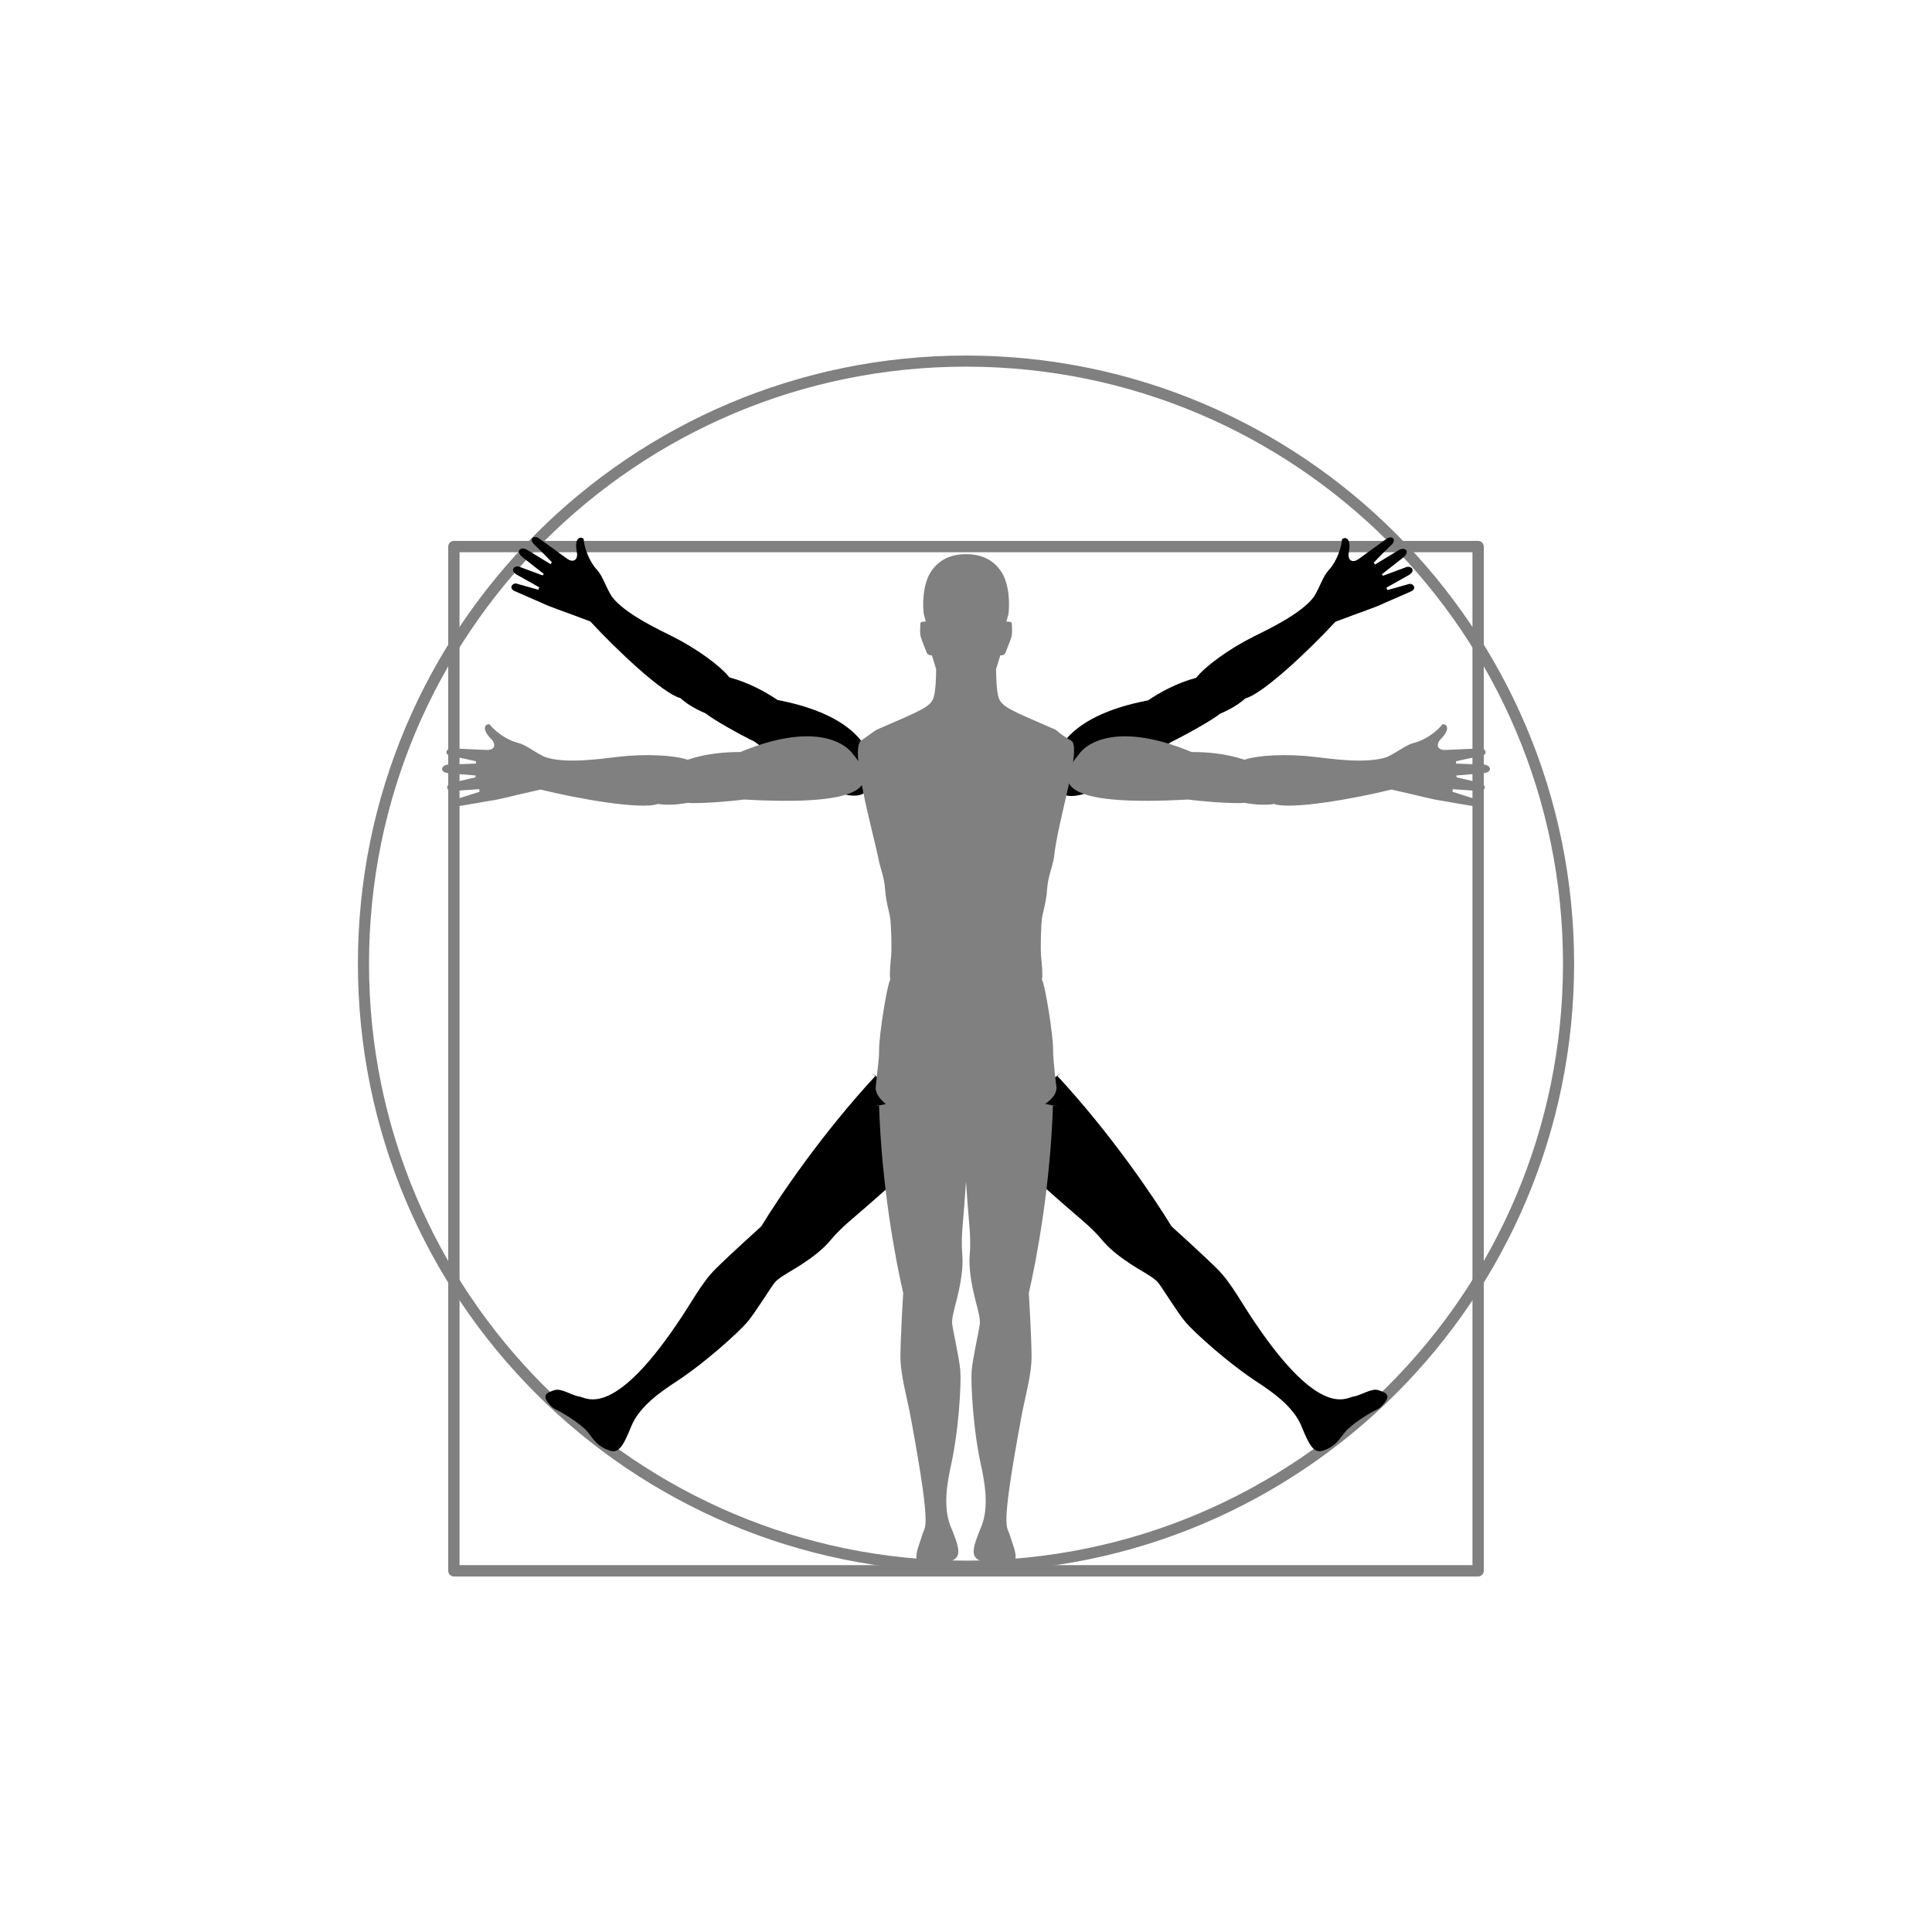
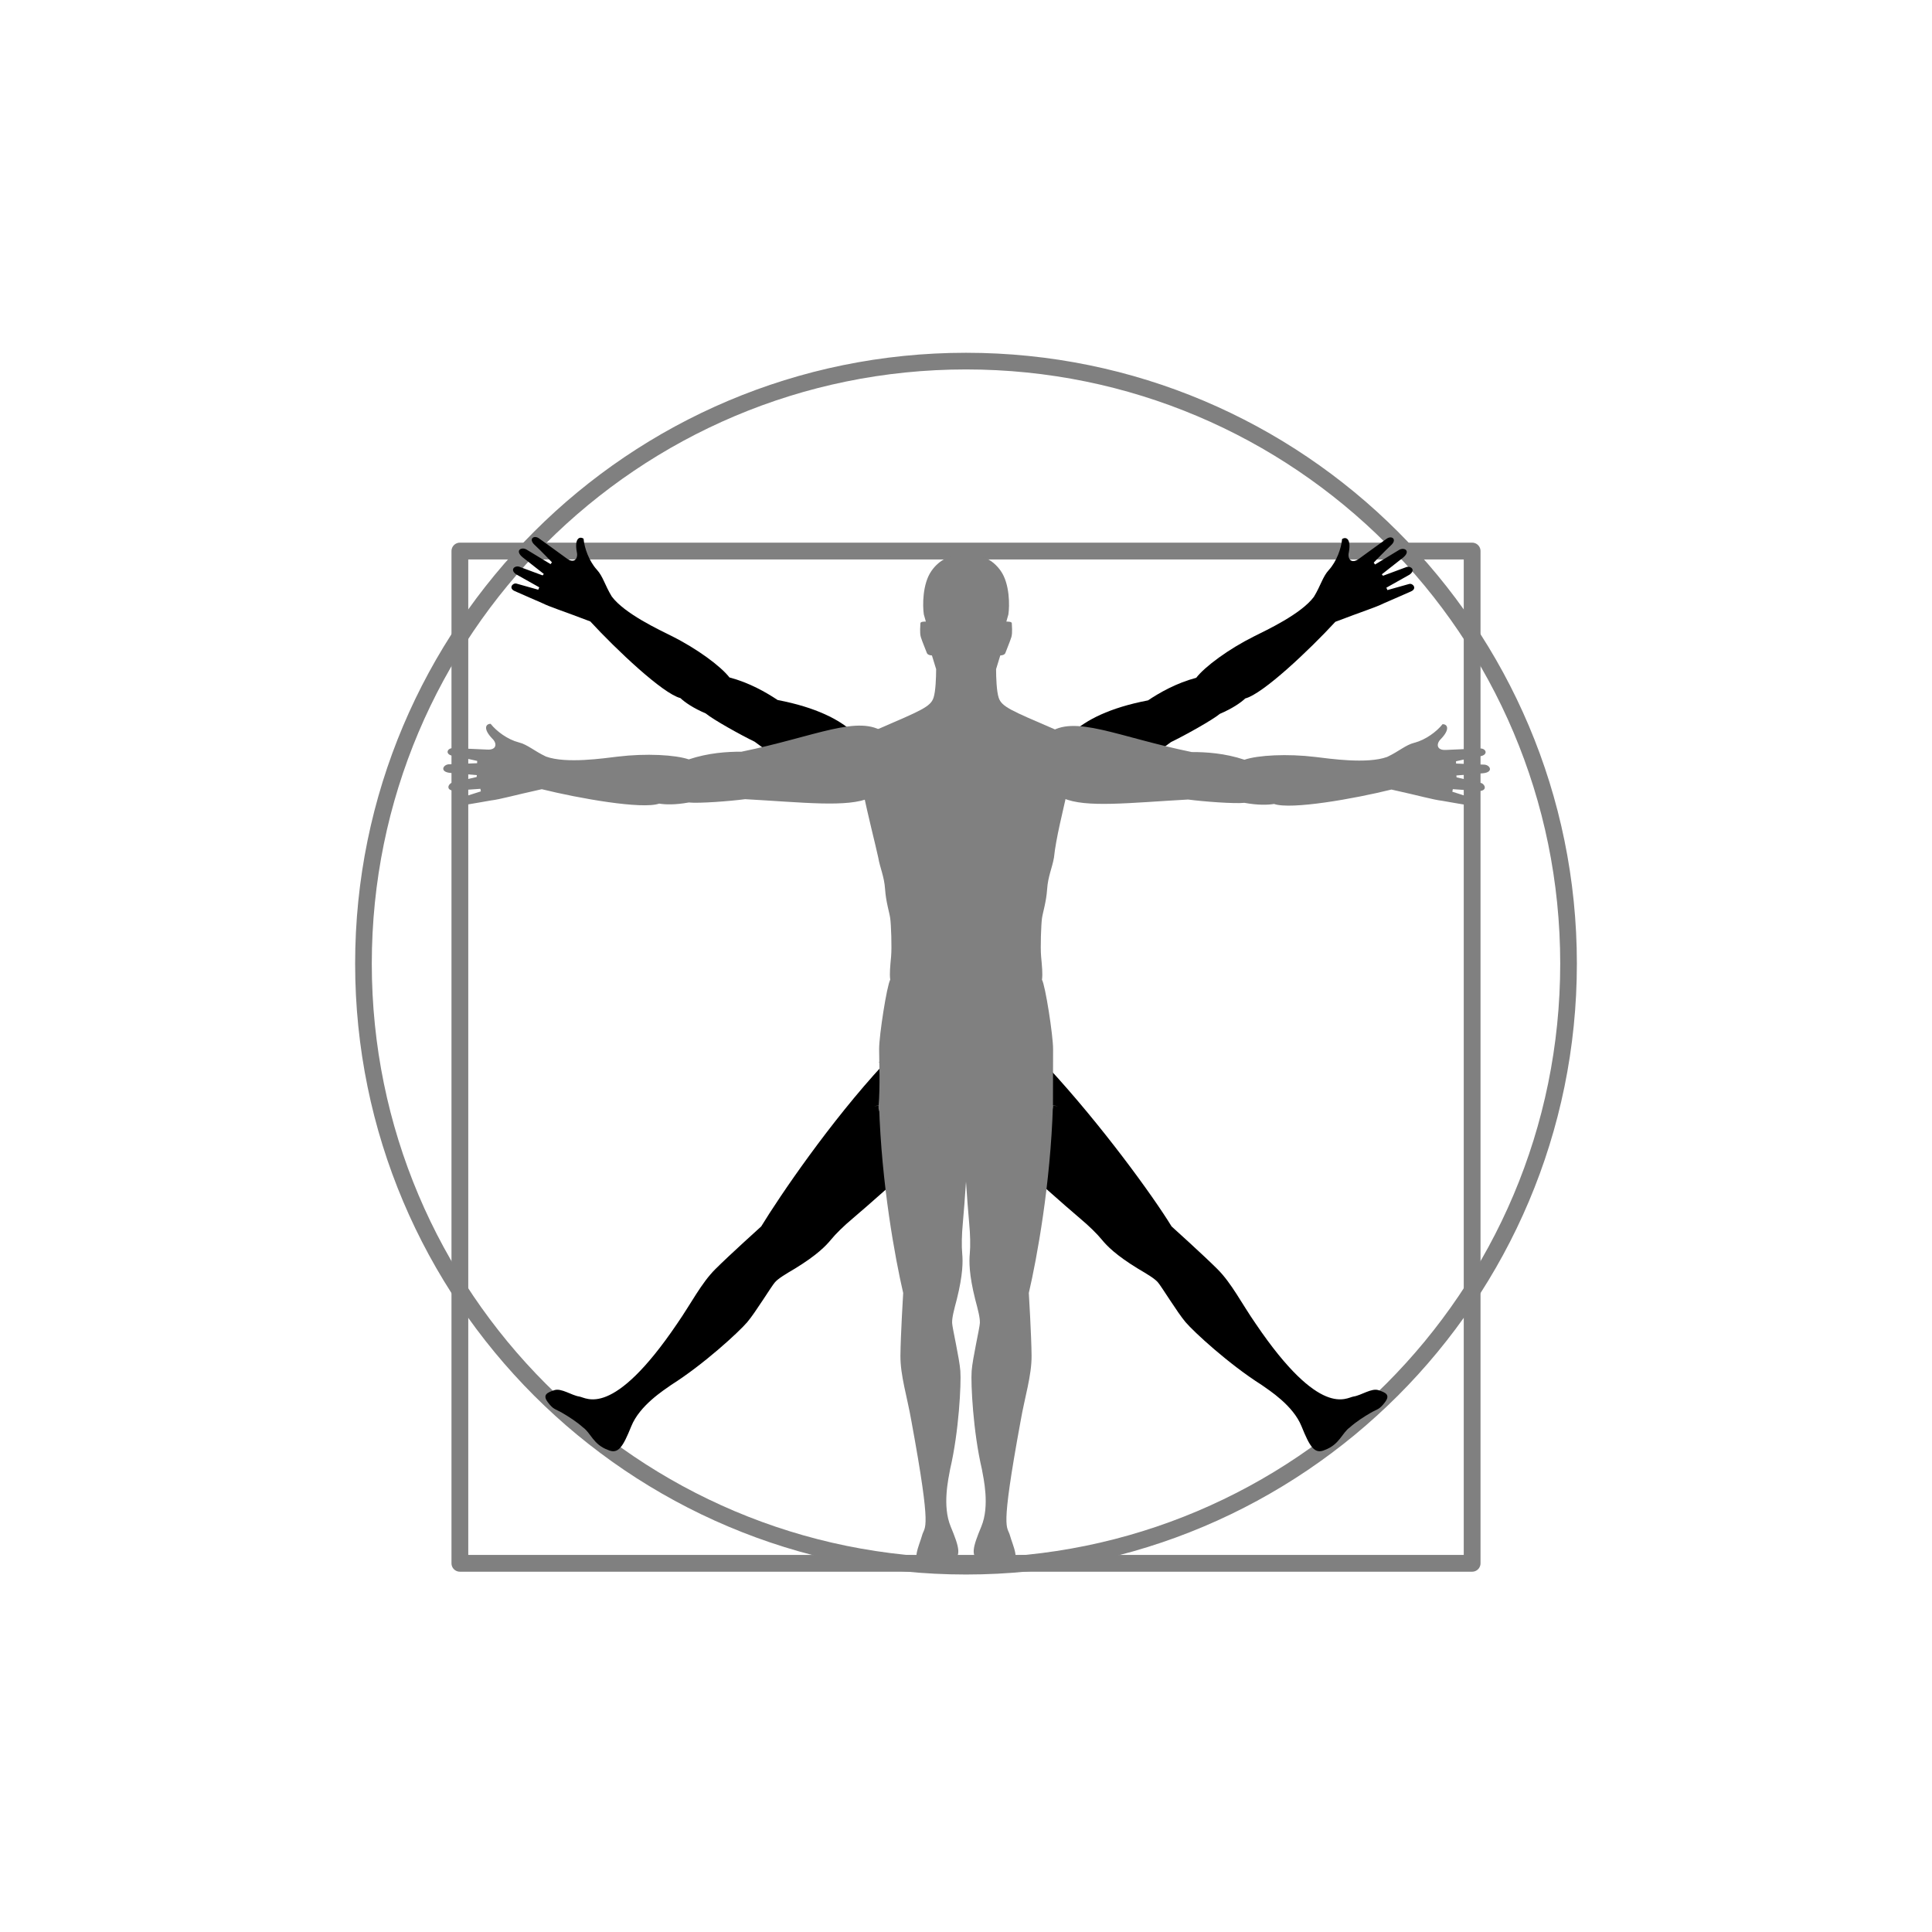
<svg xmlns="http://www.w3.org/2000/svg" width="1024" height="1024" viewBox="0 0 270.933 270.933" version="1.1" id="svg5">
  <defs id="defs2" />
  <g id="layer1">
-     <g id="g1208" transform="translate(0,-0.939384)">
-       <g id="g1191">
-         <circle style="fill:none;stroke:#808080;stroke-width:1.557;stroke-linecap:round;stroke-linejoin:round;stroke-dasharray:none" id="path640" cx="135.467" cy="136.075" r="84.497" />
-         <rect style="fill:none;stroke:#808080;stroke-width:1.587;stroke-linecap:round;stroke-linejoin:round;stroke-dasharray:none" id="rect1353" width="143.631" height="143.631" x="63.651" y="77.588" />
-       </g>
-       <g id="g1183">
-         <path d="m 139.718,161.115 c 2.273,2.513 10.491,9.634 11.739,10.686 1.246,1.045 2.393,2.164 3.077,3.005 0.685,0.839 1.962,2.157 5.026,4.029 1.382,0.818 2.304,1.367 2.794,1.904 0.492,0.541 2.729,4.232 3.904,5.615 1.176,1.379 6.092,5.91 10.669,8.803 1.051,0.749 4.408,2.86 5.594,5.802 1.187,2.944 1.837,3.952 3.275,3.308 2.071,-0.764 2.395,-2.391 3.513,-3.173 0.809,-0.734 1.963,-1.483 2.913,-2.032 0.95,-0.549 1.201,-0.42 1.998,-1.481 0.797,-1.061 0.071,-1.36 -0.907,-1.691 -0.977,-0.331 -2.437,0.741 -3.504,0.891 -1.008,0.145 -4.643,3.191 -13.717,-10.21 -1.981,-2.856 -3.372,-5.668 -5.368,-7.66 -1.997,-1.993 -6.425,-5.982 -6.425,-5.982 -2.627,-4.296 -8.542,-13.029 -16.062,-21.155 3.901,-2.261 -13.113,7.659 -9.287,9.834 -0.314,-0.748 0.426,-0.873 0.767,-0.493 z" id="path182-8-2" style="stroke:#808080;stroke-width:0;stroke-dasharray:none" />
-         <path d="m 131.327,161.115 c -2.273,2.513 -10.491,9.634 -11.739,10.686 -1.246,1.045 -2.393,2.164 -3.077,3.005 -0.685,0.839 -1.962,2.157 -5.026,4.029 -1.382,0.818 -2.304,1.367 -2.794,1.904 -0.492,0.541 -2.729,4.232 -3.904,5.615 -1.176,1.379 -6.092,5.91 -10.669,8.803 -1.051,0.749 -4.408,2.86 -5.594,5.802 -1.187,2.944 -1.837,3.952 -3.275,3.308 -2.071,-0.764 -2.395,-2.391 -3.513,-3.173 -0.809,-0.734 -1.963,-1.483 -2.913,-2.032 -0.95,-0.549 -1.201,-0.42 -1.998,-1.481 -0.797,-1.061 -0.071,-1.36 0.907,-1.691 0.977,-0.331 2.437,0.741 3.504,0.891 1.008,0.145 4.643,3.191 13.717,-10.21 1.981,-2.856 3.372,-5.668 5.368,-7.66 1.997,-1.993 6.425,-5.982 6.425,-5.982 2.627,-4.296 8.542,-13.029 16.062,-21.155 -3.901,-2.261 13.113,7.659 9.287,9.834 0.314,-0.748 -0.426,-0.873 -0.767,-0.493 z" id="path182-8-2-6" style="stroke:#808080;stroke-width:0;stroke-dasharray:none" />
-       </g>
-       <g id="g1187" transform="translate(-0.63769)">
-         <path d="m 135.671,156.599 c -0.141,3.386 0.725,14.225 0.877,15.85 0.155,1.619 0.189,3.221 0.087,4.301 -0.1,1.079 -0.113,2.914 0.758,6.397 0.412,1.552 0.684,2.59 0.657,3.316 -0.028,0.731 -1.022,4.931 -1.154,6.741 -0.128,1.808 0.199,8.485 1.434,13.757 0.224,1.27 1.137,5.13 -0.08,8.06 -1.218,2.931 -1.579,4.255 -0.103,4.804 2.012,0.908 2.037,-0.279 3.944,0.121 1.907,0.4 0.48,-2.523 0.189,-3.647 -0.384,-1.479 -1.451,-0.128 1.476,-16.045 0.59,-3.425 1.57,-6.405 1.544,-9.225 -0.026,-2.821 -0.386,-8.77 -0.386,-8.77 1.139,-4.905 3.046,-15.279 3.382,-26.346 4.366,1.123 -14.719,-3.734 -13.516,0.499 0.3,-0.754 0.915,-0.324 0.892,0.186 z" id="path182-8" style="fill:#808080;stroke:#808080;stroke-width:0;stroke-dasharray:none" />
-         <path d="m 136.538,156.599 c 0.141,3.386 -0.725,14.225 -0.877,15.85 -0.155,1.619 -0.189,3.221 -0.087,4.301 0.1,1.079 0.113,2.914 -0.758,6.397 -0.412,1.552 -0.684,2.59 -0.657,3.316 0.028,0.731 1.022,4.931 1.154,6.741 0.128,1.808 -0.199,8.485 -1.434,13.757 -0.224,1.27 -1.137,5.13 0.08,8.06 1.218,2.931 1.579,4.255 0.103,4.804 -2.012,0.908 -2.037,-0.279 -3.944,0.121 -1.907,0.4 -0.48,-2.523 -0.189,-3.647 0.384,-1.479 1.451,-0.128 -1.476,-16.045 -0.59,-3.425 -1.57,-6.405 -1.544,-9.225 0.026,-2.821 0.386,-8.77 0.386,-8.77 -1.139,-4.905 -3.046,-15.279 -3.382,-26.346 -4.366,1.123 14.719,-3.734 13.516,0.499 -0.3,-0.754 -0.915,-0.324 -0.892,0.186 z" id="path182-8-6" style="fill:#808080;stroke:#808080;stroke-width:0;stroke-dasharray:none" />
-       </g>
-       <path d="m 164.217,105.003 c 1.951,-0.943 5.777,-3.071 6.858,-3.964 1.766,-0.756 2.888,-1.537 3.557,-2.155 2.453,-0.617 8.96,-6.769 12.63,-10.747 3.951,-1.511 5.608,-2.002 6.819,-2.605 0,0 2.902,-1.256 3.792,-1.658 0.891,-0.396 0.27,-1.175 -0.252,-1.045 l -3.059,0.861 -0.145,-0.336 3.255,-1.831 c 0.893,-0.646 0.198,-1.222 -0.385,-1.083 l -3.339,1.24 -0.169,-0.202 2.95,-2.318 c 1.187,-0.964 0.189,-1.523 -0.514,-1.11 l -3.386,2.052 -0.187,-0.262 c 0,0 1.574,-1.65 2.429,-2.439 0.909,-0.837 0.085,-1.437 -0.643,-0.892 -0.562,0.42 -2.733,1.955 -3.83,2.772 -1.095,0.82 -1.657,0.034 -1.445,-0.879 0.347,-1.872 -0.361,-2.254 -0.946,-1.87 -0.113,1.323 -0.78,3.15 -1.851,4.334 -0.879,0.95 -1.136,2.186 -2.107,3.776 -1.811,2.426 -6.662,4.666 -8.388,5.538 -3.566,1.775 -6.888,4.232 -8.11,5.809 -2.79,0.74 -5.116,2.072 -6.761,3.167 -10.837,2.072 -13.053,6.933 -13.047,9.093 -0.739,5.995 3.145,6.49 16.275,-3.247 z" id="path182-8-3" style="stroke:#808080;stroke-width:0;stroke-dasharray:none" />
-       <path d="m 105.824,104.952 c -1.951,-0.943 -5.777,-3.071 -6.858,-3.964 -1.766,-0.756 -2.888,-1.537 -3.557,-2.155 -2.453,-0.617 -8.96,-6.769 -12.63,-10.747 -3.951,-1.511 -5.608,-2.002 -6.819,-2.605 0,0 -2.902,-1.256 -3.792,-1.658 -0.891,-0.396 -0.27,-1.175 0.252,-1.045 l 3.059,0.861 0.145,-0.336 -3.255,-1.831 c -0.893,-0.646 -0.198,-1.222 0.385,-1.083 l 3.339,1.24 0.169,-0.202 -2.95,-2.318 c -1.187,-0.964 -0.189,-1.523 0.514,-1.11 l 3.386,2.052 0.187,-0.262 c 0,0 -1.574,-1.65 -2.429,-2.439 -0.909,-0.837 -0.085,-1.437 0.643,-0.892 0.562,0.42 2.733,1.955 3.83,2.772 1.095,0.82 1.657,0.034 1.445,-0.879 -0.347,-1.872 0.361,-2.254 0.946,-1.87 0.113,1.323 0.78,3.15 1.851,4.334 0.879,0.95 1.136,2.186 2.107,3.776 1.811,2.426 6.662,4.666 8.388,5.538 3.566,1.775 6.888,4.232 8.11,5.809 2.79,0.74 5.116,2.072 6.761,3.167 10.837,2.072 13.053,6.933 13.047,9.093 0.739,5.995 -3.145,6.49 -16.275,-3.247 z" id="path182-8-3-1" style="stroke:#808080;stroke-width:0;stroke-dasharray:none" />
-       <g id="g1179" transform="translate(0.45891,-0.5291667)">
-         <path d="m 166.144,113.589 c 2.148,0.287 6.513,0.615 7.907,0.465 1.89,0.341 3.257,0.306 4.156,0.158 2.387,0.835 11.206,-0.721 16.46,-2.021 4.13,0.913 5.785,1.415 7.127,1.578 0,0 3.114,0.549 4.079,0.703 0.962,0.16 0.872,-0.832 0.365,-1.011 l -3.028,-0.965 0.064,-0.36 3.725,0.263 c 1.101,-0.048 0.838,-0.911 0.274,-1.116 l -3.47,-0.803 -0.03,-0.262 3.739,-0.312 c 1.521,-0.152 0.996,-1.167 0.181,-1.209 l -3.957,-0.15 -0.012,-0.321 c 0,0 2.222,-0.512 3.37,-0.699 1.219,-0.198 0.862,-1.153 -0.046,-1.099 -0.701,0.042 -3.357,0.128 -4.724,0.207 -1.366,0.082 -1.402,-0.884 -0.723,-1.53 1.32,-1.372 0.939,-2.081 0.239,-2.082 -0.823,1.042 -2.384,2.201 -3.931,2.599 -1.257,0.31 -2.151,1.2 -3.837,1.994 -2.847,1.029 -8.13,0.23 -10.051,0.007 -3.954,-0.481 -8.08,-0.258 -9.968,0.387 -2.736,-0.918 -5.412,-1.086 -7.388,-1.077 -10.189,-4.234 -14.714,-1.396 -15.897,0.411 -3.917,4.599 -0.946,7.15 15.375,6.246 z" id="path182-8-3-8" style="fill:#808080;stroke:#808080;stroke-width:0;stroke-dasharray:none" />
-         <path d="m 103.871,113.589 c -2.148,0.287 -6.513,0.615 -7.907,0.465 -1.89,0.341 -3.257,0.306 -4.156,0.158 -2.387,0.835 -11.206,-0.721 -16.46,-2.021 -4.13,0.913 -5.785,1.415 -7.127,1.578 0,0 -3.114,0.549 -4.079,0.703 -0.962,0.16 -0.872,-0.832 -0.365,-1.011 l 3.028,-0.965 -0.064,-0.36 -3.725,0.263 c -1.101,-0.048 -0.838,-0.911 -0.274,-1.116 l 3.47,-0.803 0.03,-0.262 -3.739,-0.312 c -1.521,-0.152 -0.996,-1.167 -0.181,-1.209 l 3.957,-0.15 0.012,-0.321 c 0,0 -2.222,-0.512 -3.37,-0.699 -1.219,-0.198 -0.862,-1.153 0.046,-1.099 0.701,0.042 3.357,0.128 4.724,0.207 1.366,0.082 1.402,-0.884 0.723,-1.53 -1.32,-1.372 -0.939,-2.081 -0.239,-2.082 0.823,1.042 2.384,2.201 3.931,2.599 1.257,0.31 2.151,1.2 3.837,1.994 2.847,1.029 8.13,0.23 10.051,0.007 3.954,-0.481 8.08,-0.258 9.968,0.387 2.736,-0.918 5.412,-1.086 7.388,-1.077 10.189,-4.234 14.714,-1.396 15.897,0.411 3.917,4.599 0.946,7.15 -15.375,6.246 z" id="path182-8-3-8-5" style="fill:#808080;stroke:#808080;stroke-width:0;stroke-dasharray:none" />
-       </g>
-       <path d="m 135.937,156.672 c 5.985,2.116 12.292,-0.667 12.222,-3.233 0,0 -0.48,-3.475 -0.48,-5.392 0,-1.92 -1.081,-8.879 -1.557,-9.716 0.117,-0.839 0,-1.918 -0.121,-3.236 -0.121,-1.319 0.003,-4.544 0.121,-5.384 0.12,-0.837 0.601,-2.278 0.721,-4.073 0.117,-1.8 0.715,-2.998 0.959,-4.435 0.542,-5.388 4.013,-15.515 2.394,-16.422 -1.619,-0.907 -1.796,-1.319 -2.277,-1.559 -6.112,-2.637 -7.447,-3.16 -7.866,-4.433 -0.3,-0.905 -0.363,-2.787 -0.368,-4.01 0.186,-0.62 0.588,-1.923 0.588,-1.923 0,0 0.601,0 0.721,-0.36 0.121,-0.36 0.656,-1.617 0.836,-2.216 0.179,-0.599 0.062,-1.677 0.062,-1.917 0,-0.241 -0.406,-0.254 -0.767,-0.254 l 0.285,-1.005 c 0.182,-1.199 0.208,-4.29 -1.075,-6.11 -1.14,-1.619 -2.756,-2.339 -4.856,-2.339 -2.101,0 -3.712,0.717 -4.85,2.337 -1.284,1.82 -1.259,4.913 -1.077,6.11 l 0.285,1.005 c -0.358,0 -0.766,0.013 -0.766,0.254 0,0.239 -0.119,1.318 0.06,1.917 0.179,0.601 0.717,1.858 0.84,2.216 0.119,0.36 0.717,0.36 0.717,0.36 0,0 0.404,1.303 0.591,1.923 -0.007,1.222 -0.068,3.104 -0.366,4.01 -0.42,1.273 -1.757,1.796 -7.867,4.433 -0.48,0.239 -0.639,0.441 -2.277,1.559 -1.637,1.117 1.534,12.427 2.392,16.422 0.239,1.436 0.84,2.635 0.958,4.435 0.121,1.796 0.601,3.236 0.72,4.073 0.12,0.84 0.244,4.065 0.122,5.384 -0.119,1.317 -0.238,2.397 -0.119,3.236 -0.479,0.837 -1.559,7.796 -1.559,9.716 0,1.917 -0.228,2.394 -0.479,5.392 -0.236,2.82 9.007,7.44 12.218,3.233 0.141,-0.799 0.831,-0.503 0.912,9.6e-4 z" id="path182-2" style="fill:#808080;stroke:#808080;stroke-width:0;stroke-dasharray:none" />
+     <circle style="fill:none;stroke:#808080;stroke-width:2.336;stroke-linecap:round;stroke-linejoin:round;stroke-dasharray:none" id="path640" cx="135.467" cy="135.136" r="84.497" />
+     <rect style="fill:none;stroke:#808080;stroke-width:2.353;stroke-linecap:round;stroke-linejoin:round;stroke-dasharray:none" id="rect1353" width="141.954" height="141.954" x="64.49" y="77.276" />
+     <g id="g1183" transform="translate(0,-0.939384)">
+       <path d="m 139.718,161.115 c 2.273,2.513 10.491,9.634 11.739,10.686 1.246,1.045 2.393,2.164 3.077,3.005 0.685,0.839 1.962,2.157 5.026,4.029 1.382,0.818 2.304,1.367 2.794,1.904 0.492,0.541 2.729,4.232 3.904,5.615 1.176,1.379 6.092,5.91 10.669,8.803 1.051,0.749 4.408,2.86 5.594,5.802 1.187,2.944 1.837,3.952 3.275,3.308 2.071,-0.764 2.395,-2.391 3.513,-3.173 0.809,-0.734 1.963,-1.483 2.913,-2.032 0.95,-0.549 1.201,-0.42 1.998,-1.481 0.797,-1.061 0.071,-1.36 -0.907,-1.691 -0.977,-0.331 -2.437,0.741 -3.504,0.891 -1.008,0.145 -4.643,3.191 -13.717,-10.21 -1.981,-2.856 -3.372,-5.668 -5.368,-7.66 -1.997,-1.993 -6.425,-5.982 -6.425,-5.982 -2.627,-4.296 -9.838,-14.226 -17.359,-22.352 3.901,-2.261 -11.816,8.856 -7.99,11.031 -0.314,-0.748 0.426,-0.873 0.767,-0.493 z" id="path182-8-2" style="stroke:#808080;stroke-width:0;stroke-dasharray:none" />
+       <path d="m 131.327,161.115 c -2.273,2.513 -10.491,9.634 -11.739,10.686 -1.246,1.045 -2.393,2.164 -3.077,3.005 -0.685,0.839 -1.962,2.157 -5.026,4.029 -1.382,0.818 -2.304,1.367 -2.794,1.904 -0.492,0.541 -2.729,4.232 -3.904,5.615 -1.176,1.379 -6.092,5.91 -10.669,8.803 -1.051,0.749 -4.408,2.86 -5.594,5.802 -1.187,2.944 -1.837,3.952 -3.275,3.308 -2.071,-0.764 -2.395,-2.391 -3.513,-3.173 -0.809,-0.734 -1.963,-1.483 -2.913,-2.032 -0.95,-0.549 -1.201,-0.42 -1.998,-1.481 -0.797,-1.061 -0.071,-1.36 0.907,-1.691 0.977,-0.331 2.437,0.741 3.504,0.891 1.008,0.145 4.643,3.191 13.717,-10.21 1.981,-2.856 3.372,-5.668 5.368,-7.66 1.997,-1.993 6.425,-5.982 6.425,-5.982 2.627,-4.296 9.639,-14.625 17.16,-22.751 -3.901,-2.261 12.015,9.255 8.189,11.43 0.314,-0.748 -0.426,-0.873 -0.767,-0.493 z" id="path182-8-2-6" style="stroke:#808080;stroke-width:0;stroke-dasharray:none" />
    </g>
+     <g id="g1187" transform="translate(-0.63769,-0.939384)">
+       <path d="m 135.671,156.599 c -0.141,3.386 0.725,14.225 0.877,15.85 0.155,1.619 0.189,3.221 0.087,4.301 -0.1,1.079 -0.113,2.914 0.758,6.397 0.412,1.552 0.684,2.59 0.657,3.316 -0.028,0.731 -1.022,4.931 -1.154,6.741 -0.128,1.808 0.199,8.485 1.434,13.757 0.224,1.27 1.137,5.13 -0.08,8.06 -1.218,2.931 -1.579,4.255 -0.103,4.804 2.012,0.908 2.037,-0.279 3.944,0.121 1.907,0.4 0.48,-2.523 0.189,-3.647 -0.384,-1.479 -1.451,-0.128 1.476,-16.045 0.59,-3.425 1.57,-6.405 1.544,-9.225 -0.026,-2.821 -0.386,-8.77 -0.386,-8.77 1.139,-4.905 3.046,-15.279 3.382,-26.346 4.366,1.123 -14.719,-3.734 -13.516,0.499 0.3,-0.754 0.915,-0.324 0.892,0.186 z" id="path182-8" style="fill:#808080;stroke:#808080;stroke-width:0;stroke-dasharray:none" />
+       <path d="m 136.538,156.599 c 0.141,3.386 -0.725,14.225 -0.877,15.85 -0.155,1.619 -0.189,3.221 -0.087,4.301 0.1,1.079 0.113,2.914 -0.758,6.397 -0.412,1.552 -0.684,2.59 -0.657,3.316 0.028,0.731 1.022,4.931 1.154,6.741 0.128,1.808 -0.199,8.485 -1.434,13.757 -0.224,1.27 -1.137,5.13 0.08,8.06 1.218,2.931 1.579,4.255 0.103,4.804 -2.012,0.908 -2.037,-0.279 -3.944,0.121 -1.907,0.4 -0.48,-2.523 -0.189,-3.647 0.384,-1.479 1.451,-0.128 -1.476,-16.045 -0.59,-3.425 -1.57,-6.405 -1.544,-9.225 0.026,-2.821 0.386,-8.77 0.386,-8.77 -1.139,-4.905 -3.046,-15.279 -3.382,-26.346 -4.366,1.123 14.719,-3.734 13.516,0.499 -0.3,-0.754 -0.915,-0.324 -0.892,0.186 z" id="path182-8-6" style="fill:#808080;stroke:#808080;stroke-width:0;stroke-dasharray:none" />
+     </g>
+     <path d="m 164.217,104.064 c 1.951,-0.943 5.777,-3.071 6.858,-3.964 1.766,-0.756 2.888,-1.537 3.557,-2.155 2.453,-0.617 8.96,-6.769 12.63,-10.747 3.951,-1.511 5.608,-2.002 6.819,-2.605 0,0 2.902,-1.256 3.792,-1.658 0.891,-0.396 0.27,-1.175 -0.252,-1.045 l -3.059,0.861 -0.145,-0.336 3.255,-1.831 c 0.893,-0.646 0.198,-1.222 -0.385,-1.083 l -3.339,1.24 -0.169,-0.202 2.95,-2.318 c 1.187,-0.964 0.189,-1.523 -0.514,-1.11 l -3.386,2.052 -0.187,-0.262 c 0,0 1.574,-1.65 2.429,-2.439 0.909,-0.837 0.085,-1.437 -0.643,-0.892 -0.562,0.42 -2.733,1.955 -3.83,2.772 -1.095,0.82 -1.657,0.034 -1.445,-0.879 0.347,-1.872 -0.361,-2.254 -0.946,-1.87 -0.113,1.323 -0.78,3.15 -1.851,4.334 -0.879,0.95 -1.136,2.186 -2.107,3.776 -1.811,2.426 -6.662,4.666 -8.388,5.538 -3.566,1.775 -6.888,4.232 -8.11,5.809 -2.79,0.74 -5.116,2.072 -6.761,3.167 -10.837,2.072 -13.053,6.933 -13.047,9.093 -0.739,5.995 3.145,6.49 16.275,-3.247 z" id="path182-8-3" style="stroke:#808080;stroke-width:0;stroke-dasharray:none" />
+     <path d="m 105.824,104.012 c -1.951,-0.943 -5.777,-3.071 -6.858,-3.964 -1.766,-0.756 -2.888,-1.537 -3.557,-2.155 -2.453,-0.617 -8.96,-6.769 -12.63,-10.747 -3.951,-1.511 -5.608,-2.002 -6.819,-2.605 0,0 -2.902,-1.256 -3.792,-1.658 -0.891,-0.396 -0.27,-1.175 0.252,-1.045 l 3.059,0.861 0.145,-0.336 -3.255,-1.831 C 71.477,79.888 72.171,79.312 72.755,79.45 l 3.339,1.24 0.169,-0.202 -2.95,-2.318 c -1.187,-0.964 -0.189,-1.523 0.514,-1.11 l 3.386,2.052 0.187,-0.262 c 0,0 -1.574,-1.65 -2.429,-2.439 -0.909,-0.837 -0.085,-1.437 0.643,-0.892 0.562,0.42 2.733,1.955 3.83,2.772 1.095,0.82 1.657,0.034 1.445,-0.879 -0.347,-1.872 0.361,-2.254 0.946,-1.87 0.113,1.323 0.78,3.15 1.851,4.334 0.879,0.95 1.136,2.186 2.107,3.776 1.811,2.426 6.662,4.666 8.388,5.538 3.566,1.775 6.888,4.232 8.11,5.809 2.79,0.74 5.116,2.072 6.761,3.167 10.837,2.072 13.053,6.933 13.047,9.093 0.739,5.995 -3.145,6.49 -16.275,-3.247 z" id="path182-8-3-1" style="stroke:#808080;stroke-width:0;stroke-dasharray:none" />
+     <path d="m 166.603,112.12 c 2.148,0.287 6.513,0.615 7.907,0.465 1.89,0.341 3.257,0.306 4.156,0.158 2.387,0.835 11.206,-0.721 16.46,-2.021 4.13,0.913 5.785,1.415 7.127,1.578 0,0 3.114,0.549 4.079,0.703 0.962,0.16 0.872,-0.832 0.365,-1.011 l -3.028,-0.965 0.064,-0.36 3.725,0.263 c 1.101,-0.048 0.838,-0.911 0.274,-1.116 l -3.47,-0.803 -0.03,-0.262 3.739,-0.312 c 1.521,-0.152 0.996,-1.167 0.181,-1.209 l -3.957,-0.15 -0.012,-0.321 c 0,0 2.222,-0.512 3.37,-0.699 1.219,-0.198 0.862,-1.153 -0.046,-1.099 -0.701,0.042 -3.357,0.128 -4.724,0.207 -1.366,0.082 -1.402,-0.884 -0.723,-1.53 1.32,-1.372 0.939,-2.081 0.239,-2.082 -0.823,1.042 -2.384,2.201 -3.931,2.599 -1.257,0.31 -2.151,1.2 -3.837,1.994 -2.847,1.029 -8.13,0.23 -10.051,0.007 -3.954,-0.481 -8.08,-0.258 -9.968,0.387 -2.736,-0.918 -5.412,-1.086 -7.388,-1.077 -10.447,-2.135 -16.502,-5.313 -20.104,-2.635 -2.318,1.936 -0.865,7.781 2.093,9.103 3.109,1.39 9.329,0.641 17.489,0.189 z" id="path182-8-3-8" style="fill:#808080;stroke:#808080;stroke-width:0;stroke-dasharray:none" />
+     <path d="m 104.498,112.071 c -2.148,0.287 -6.513,0.615 -7.907,0.465 -1.89,0.341 -3.257,0.306 -4.155,0.158 -2.387,0.835 -11.206,-0.721 -16.46,-2.021 -4.13,0.913 -5.784,1.415 -7.127,1.578 0,0 -3.114,0.549 -4.079,0.703 -0.962,0.16 -0.872,-0.832 -0.365,-1.011 l 3.028,-0.965 -0.064,-0.36 -3.725,0.263 c -1.101,-0.048 -0.838,-0.911 -0.274,-1.116 l 3.47,-0.803 0.03,-0.262 -3.739,-0.312 c -1.521,-0.152 -0.996,-1.167 -0.181,-1.209 l 3.957,-0.15 0.012,-0.321 c 0,0 -2.222,-0.512 -3.37,-0.699 -1.219,-0.198 -0.862,-1.153 0.046,-1.099 0.701,0.042 3.357,0.128 4.724,0.207 1.366,0.082 1.402,-0.884 0.723,-1.53 -1.32,-1.372 -0.939,-2.081 -0.239,-2.082 0.823,1.042 2.384,2.201 3.931,2.599 1.257,0.31 2.151,1.2 3.837,1.994 2.847,1.029 8.13,0.23 10.051,0.007 3.954,-0.481 8.08,-0.258 9.968,0.387 2.736,-0.918 5.412,-1.086 7.388,-1.077 10.447,-2.135 16.502,-5.313 20.104,-2.635 2.318,1.936 0.865,7.781 -2.093,9.103 -3.109,1.39 -9.329,0.641 -17.489,0.189 z" id="path182-8-3-8-3" style="fill:#808080;stroke:#808080;stroke-width:0;stroke-dasharray:none" />
+     <path d="m 135.937,155.732 c 5.985,2.116 11.793,1.926 11.724,-0.639 0,-1.596 0.018,-6.069 0.018,-7.986 0,-1.92 -1.081,-8.879 -1.557,-9.716 0.117,-0.839 0,-1.918 -0.121,-3.236 -0.121,-1.319 0.003,-4.544 0.121,-5.384 0.12,-0.837 0.601,-2.278 0.721,-4.073 0.117,-1.8 0.715,-2.998 0.959,-4.435 0.542,-5.388 4.013,-15.515 2.394,-16.422 -1.619,-0.907 -1.796,-1.319 -2.277,-1.559 -6.112,-2.637 -7.447,-3.16 -7.866,-4.433 -0.3,-0.905 -0.363,-2.787 -0.368,-4.01 0.186,-0.62 0.588,-1.923 0.588,-1.923 0,0 0.601,0 0.721,-0.36 0.121,-0.36 0.656,-1.617 0.836,-2.216 0.179,-0.599 0.062,-1.677 0.062,-1.917 0,-0.241 -0.406,-0.254 -0.767,-0.254 l 0.285,-1.005 c 0.182,-1.199 0.208,-4.29 -1.075,-6.11 -1.14,-1.619 -2.756,-2.339 -4.856,-2.339 -2.101,0 -3.712,0.717 -4.85,2.337 -1.284,1.82 -1.259,4.913 -1.077,6.11 l 0.285,1.005 c -0.358,0 -0.766,0.013 -0.766,0.254 0,0.239 -0.119,1.318 0.06,1.917 0.179,0.601 0.717,1.858 0.84,2.216 0.119,0.36 0.717,0.36 0.717,0.36 0,0 0.404,1.303 0.591,1.923 -0.007,1.222 -0.068,3.104 -0.366,4.01 -0.42,1.273 -1.757,1.796 -7.867,4.433 -0.48,0.239 -0.639,0.441 -2.277,1.559 -1.637,1.117 1.534,12.427 2.392,16.422 0.239,1.436 0.84,2.635 0.958,4.435 0.121,1.796 0.601,3.236 0.72,4.073 0.12,0.84 0.244,4.065 0.122,5.384 -0.119,1.317 -0.238,2.397 -0.119,3.236 -0.479,0.837 -1.559,7.796 -1.559,9.716 0,1.917 0.171,5.088 -0.08,8.086 -0.236,2.82 8.608,4.747 11.819,0.54 0.141,-0.799 0.831,-0.503 0.912,9.6e-4 z" id="path182-2" style="fill:#808080;stroke:#808080;stroke-width:0;stroke-dasharray:none" />
  </g>
</svg>
